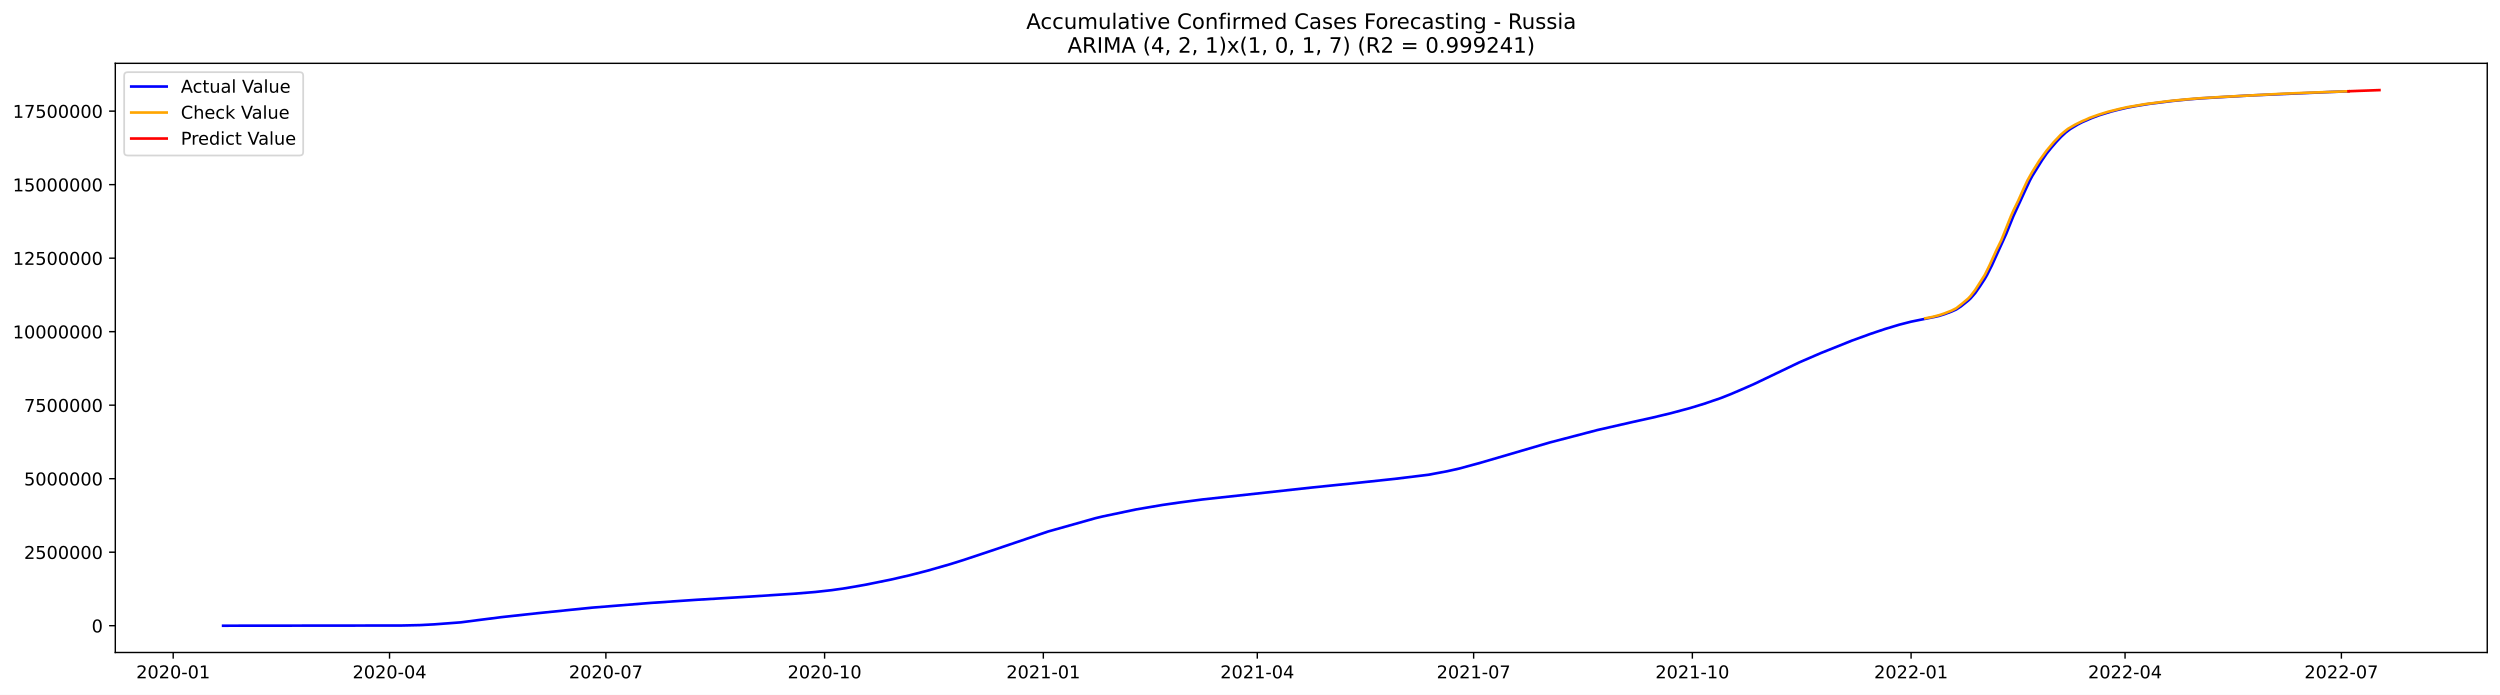
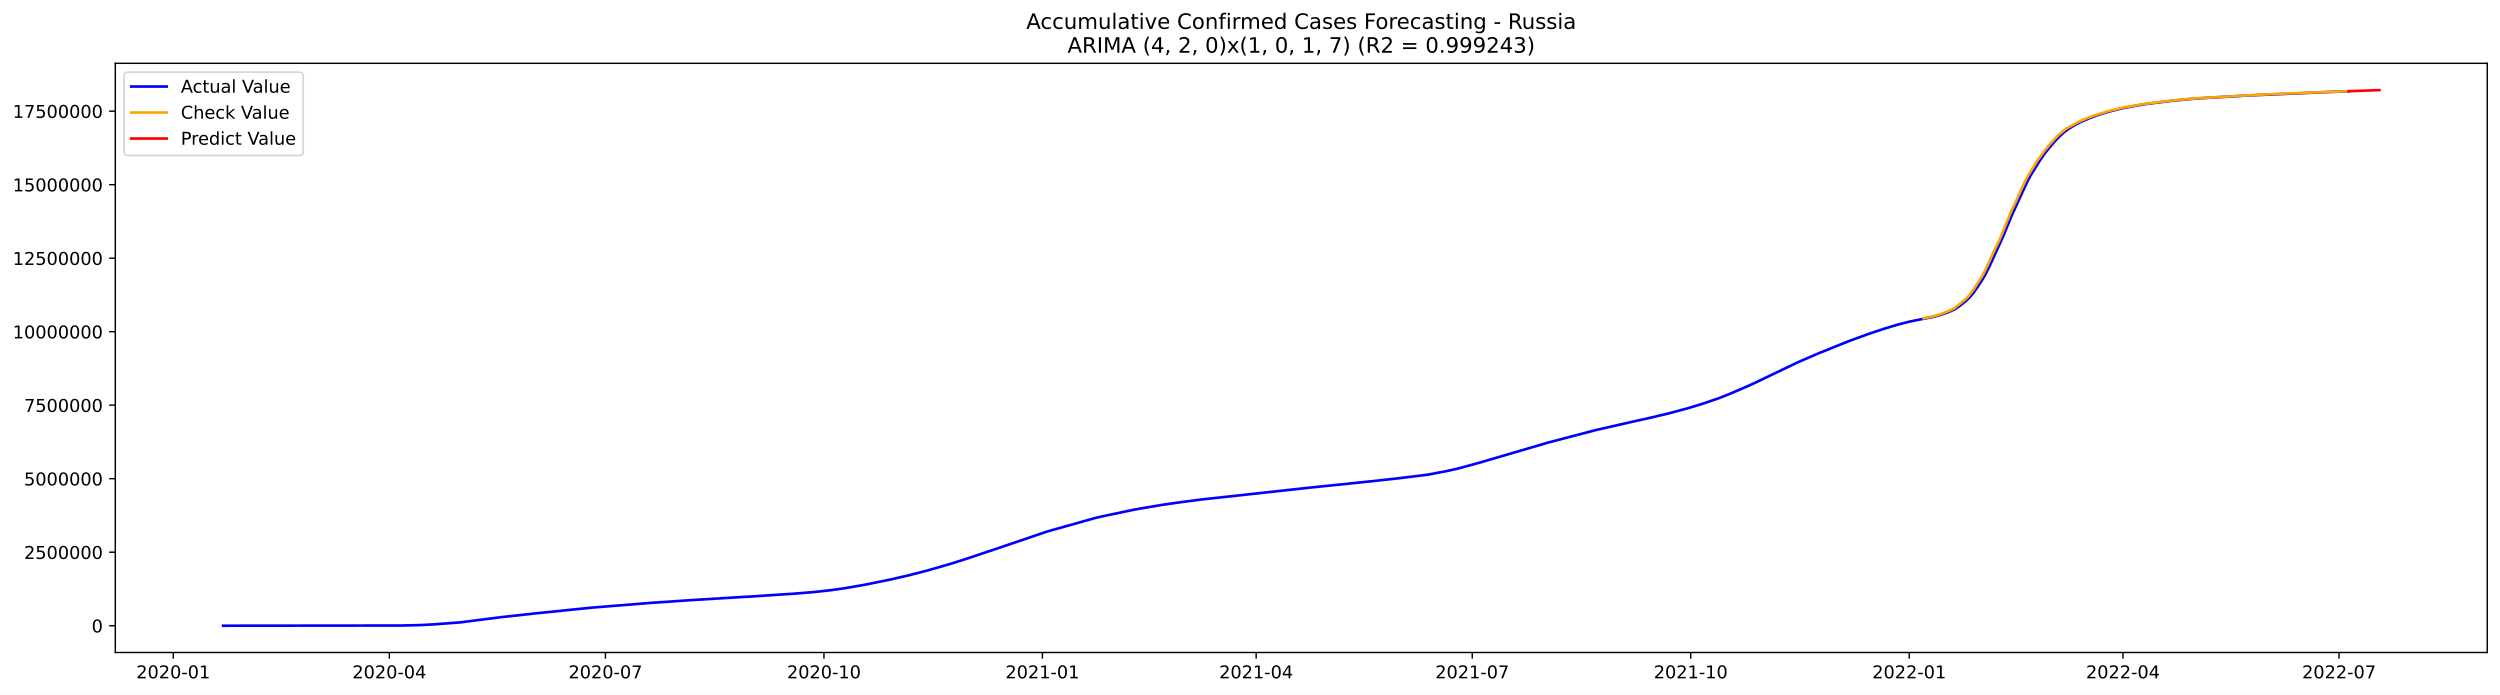
<svg xmlns="http://www.w3.org/2000/svg" xmlns:xlink="http://www.w3.org/1999/xlink" width="1411.5pt" height="392.274pt" viewBox="0 0 1411.5 392.274" version="1.1">
  <defs>
    <style type="text/css">*{stroke-linejoin: round; stroke-linecap: butt}</style>
  </defs>
  <g id="figure_1">
    <g id="patch_1">
      <path d="M 0 392.274  L 1411.5 392.274  L 1411.5 0  L 0 0  z " style="fill: #ffffff" />
    </g>
    <g id="axes_1">
      <g id="patch_2">
        <path d="M 65.1 368.396  L 1404.3 368.396  L 1404.3 35.755  L 65.1 35.755  z " style="fill: #ffffff" />
      </g>
      <g id="matplotlib.axis_1">
        <g id="xtick_1">
          <g id="line2d_1">
            <defs>
-               <path id="m504a8bcb71" d="M 0 0  L 0 3.5  " style="stroke: #000000; stroke-width: 0.8" />
+               <path id="maa5a64c514" d="M 0 0  L 0 3.5  " style="stroke: #000000; stroke-width: 0.8" />
            </defs>
            <g>
-               <use xlink:href="#m504a8bcb71" x="97.785" y="368.396" style="stroke: #000000; stroke-width: 0.8" />
+               <use xlink:href="#maa5a64c514" x="97.816" y="368.396" style="stroke: #000000; stroke-width: 0.8" />
            </g>
          </g>
          <g id="text_1">
-             <g transform="translate(76.89329 382.9939)scale(0.1 -0.1)">
+             <g transform="translate(76.92433 382.9939)scale(0.1 -0.1)">
              <defs>
                <path id="DejaVuSans-32" d="M 1228 531  L 3431 531  L 3431 0  L 469 0  L 469 531  Q 828 903 1448 1529  Q 2069 2156 2228 2338  Q 2531 2678 2651 2914  Q 2772 3150 2772 3378  Q 2772 3750 2511 3984  Q 2250 4219 1831 4219  Q 1534 4219 1204 4116  Q 875 4013 500 3803  L 500 4441  Q 881 4594 1212 4672  Q 1544 4750 1819 4750  Q 2544 4750 2975 4387  Q 3406 4025 3406 3419  Q 3406 3131 3298 2873  Q 3191 2616 2906 2266  Q 2828 2175 2409 1742  Q 1991 1309 1228 531  z " transform="scale(0.015625)" />
                <path id="DejaVuSans-30" d="M 2034 4250  Q 1547 4250 1301 3770  Q 1056 3291 1056 2328  Q 1056 1369 1301 889  Q 1547 409 2034 409  Q 2525 409 2770 889  Q 3016 1369 3016 2328  Q 3016 3291 2770 3770  Q 2525 4250 2034 4250  z M 2034 4750  Q 2819 4750 3233 4129  Q 3647 3509 3647 2328  Q 3647 1150 3233 529  Q 2819 -91 2034 -91  Q 1250 -91 836 529  Q 422 1150 422 2328  Q 422 3509 836 4129  Q 1250 4750 2034 4750  z " transform="scale(0.015625)" />
                <path id="DejaVuSans-2d" d="M 313 2009  L 1997 2009  L 1997 1497  L 313 1497  L 313 2009  z " transform="scale(0.015625)" />
                <path id="DejaVuSans-31" d="M 794 531  L 1825 531  L 1825 4091  L 703 3866  L 703 4441  L 1819 4666  L 2450 4666  L 2450 531  L 3481 531  L 3481 0  L 794 0  L 794 531  z " transform="scale(0.015625)" />
              </defs>
              <use xlink:href="#DejaVuSans-32" />
              <use xlink:href="#DejaVuSans-30" x="63.623" />
              <use xlink:href="#DejaVuSans-32" x="127.246" />
              <use xlink:href="#DejaVuSans-30" x="190.869" />
              <use xlink:href="#DejaVuSans-2d" x="254.492" />
              <use xlink:href="#DejaVuSans-30" x="290.576" />
              <use xlink:href="#DejaVuSans-31" x="354.199" />
            </g>
          </g>
        </g>
        <g id="xtick_2">
          <g id="line2d_2">
            <g>
-               <use xlink:href="#m504a8bcb71" x="219.933" y="368.396" style="stroke: #000000; stroke-width: 0.8" />
+               <use xlink:href="#maa5a64c514" x="219.829" y="368.396" style="stroke: #000000; stroke-width: 0.8" />
            </g>
          </g>
          <g id="text_2">
-             <g transform="translate(199.0414 382.9939)scale(0.1 -0.1)">
+             <g transform="translate(198.9379 382.9939)scale(0.1 -0.1)">
              <defs>
                <path id="DejaVuSans-34" d="M 2419 4116  L 825 1625  L 2419 1625  L 2419 4116  z M 2253 4666  L 3047 4666  L 3047 1625  L 3713 1625  L 3713 1100  L 3047 1100  L 3047 0  L 2419 0  L 2419 1100  L 313 1100  L 313 1709  L 2253 4666  z " transform="scale(0.015625)" />
              </defs>
              <use xlink:href="#DejaVuSans-32" />
              <use xlink:href="#DejaVuSans-30" x="63.623" />
              <use xlink:href="#DejaVuSans-32" x="127.246" />
              <use xlink:href="#DejaVuSans-30" x="190.869" />
              <use xlink:href="#DejaVuSans-2d" x="254.492" />
              <use xlink:href="#DejaVuSans-30" x="290.576" />
              <use xlink:href="#DejaVuSans-34" x="354.199" />
            </g>
          </g>
        </g>
        <g id="xtick_3">
          <g id="line2d_3">
            <g>
-               <use xlink:href="#m504a8bcb71" x="342.081" y="368.396" style="stroke: #000000; stroke-width: 0.8" />
+               <use xlink:href="#maa5a64c514" x="341.843" y="368.396" style="stroke: #000000; stroke-width: 0.8" />
            </g>
          </g>
          <g id="text_3">
-             <g transform="translate(321.1896 382.9939)scale(0.1 -0.1)">
+             <g transform="translate(320.9516 382.9939)scale(0.1 -0.1)">
              <defs>
                <path id="DejaVuSans-37" d="M 525 4666  L 3525 4666  L 3525 4397  L 1831 0  L 1172 0  L 2766 4134  L 525 4134  L 525 4666  z " transform="scale(0.015625)" />
              </defs>
              <use xlink:href="#DejaVuSans-32" />
              <use xlink:href="#DejaVuSans-30" x="63.623" />
              <use xlink:href="#DejaVuSans-32" x="127.246" />
              <use xlink:href="#DejaVuSans-30" x="190.869" />
              <use xlink:href="#DejaVuSans-2d" x="254.492" />
              <use xlink:href="#DejaVuSans-30" x="290.576" />
              <use xlink:href="#DejaVuSans-37" x="354.199" />
            </g>
          </g>
        </g>
        <g id="xtick_4">
          <g id="line2d_4">
            <g>
-               <use xlink:href="#m504a8bcb71" x="465.571" y="368.396" style="stroke: #000000; stroke-width: 0.8" />
+               <use xlink:href="#maa5a64c514" x="465.197" y="368.396" style="stroke: #000000; stroke-width: 0.8" />
            </g>
          </g>
          <g id="text_4">
-             <g transform="translate(444.68 382.9939)scale(0.1 -0.1)">
+             <g transform="translate(444.306 382.9939)scale(0.1 -0.1)">
              <use xlink:href="#DejaVuSans-32" />
              <use xlink:href="#DejaVuSans-30" x="63.623" />
              <use xlink:href="#DejaVuSans-32" x="127.246" />
              <use xlink:href="#DejaVuSans-30" x="190.869" />
              <use xlink:href="#DejaVuSans-2d" x="254.492" />
              <use xlink:href="#DejaVuSans-31" x="290.576" />
              <use xlink:href="#DejaVuSans-30" x="354.199" />
            </g>
          </g>
        </g>
        <g id="xtick_5">
          <g id="line2d_5">
            <g>
-               <use xlink:href="#m504a8bcb71" x="589.062" y="368.396" style="stroke: #000000; stroke-width: 0.8" />
+               <use xlink:href="#maa5a64c514" x="588.552" y="368.396" style="stroke: #000000; stroke-width: 0.8" />
            </g>
          </g>
          <g id="text_5">
-             <g transform="translate(568.1704 382.9939)scale(0.1 -0.1)">
+             <g transform="translate(567.6604 382.9939)scale(0.1 -0.1)">
              <use xlink:href="#DejaVuSans-32" />
              <use xlink:href="#DejaVuSans-30" x="63.623" />
              <use xlink:href="#DejaVuSans-32" x="127.246" />
              <use xlink:href="#DejaVuSans-31" x="190.869" />
              <use xlink:href="#DejaVuSans-2d" x="254.492" />
              <use xlink:href="#DejaVuSans-30" x="290.576" />
              <use xlink:href="#DejaVuSans-31" x="354.199" />
            </g>
          </g>
        </g>
        <g id="xtick_6">
          <g id="line2d_6">
            <g>
-               <use xlink:href="#m504a8bcb71" x="709.868" y="368.396" style="stroke: #000000; stroke-width: 0.8" />
+               <use xlink:href="#maa5a64c514" x="709.225" y="368.396" style="stroke: #000000; stroke-width: 0.8" />
            </g>
          </g>
          <g id="text_6">
-             <g transform="translate(688.9763 382.9939)scale(0.1 -0.1)">
+             <g transform="translate(688.3332 382.9939)scale(0.1 -0.1)">
              <use xlink:href="#DejaVuSans-32" />
              <use xlink:href="#DejaVuSans-30" x="63.623" />
              <use xlink:href="#DejaVuSans-32" x="127.246" />
              <use xlink:href="#DejaVuSans-31" x="190.869" />
              <use xlink:href="#DejaVuSans-2d" x="254.492" />
              <use xlink:href="#DejaVuSans-30" x="290.576" />
              <use xlink:href="#DejaVuSans-34" x="354.199" />
            </g>
          </g>
        </g>
        <g id="xtick_7">
          <g id="line2d_7">
            <g>
-               <use xlink:href="#m504a8bcb71" x="832.016" y="368.396" style="stroke: #000000; stroke-width: 0.8" />
+               <use xlink:href="#maa5a64c514" x="831.238" y="368.396" style="stroke: #000000; stroke-width: 0.8" />
            </g>
          </g>
          <g id="text_7">
-             <g transform="translate(811.1244 382.9939)scale(0.1 -0.1)">
+             <g transform="translate(810.3468 382.9939)scale(0.1 -0.1)">
              <use xlink:href="#DejaVuSans-32" />
              <use xlink:href="#DejaVuSans-30" x="63.623" />
              <use xlink:href="#DejaVuSans-32" x="127.246" />
              <use xlink:href="#DejaVuSans-31" x="190.869" />
              <use xlink:href="#DejaVuSans-2d" x="254.492" />
              <use xlink:href="#DejaVuSans-30" x="290.576" />
              <use xlink:href="#DejaVuSans-37" x="354.199" />
            </g>
          </g>
        </g>
        <g id="xtick_8">
          <g id="line2d_8">
            <g>
-               <use xlink:href="#m504a8bcb71" x="955.506" y="368.396" style="stroke: #000000; stroke-width: 0.8" />
+               <use xlink:href="#maa5a64c514" x="954.593" y="368.396" style="stroke: #000000; stroke-width: 0.8" />
            </g>
          </g>
          <g id="text_8">
-             <g transform="translate(934.6148 382.9939)scale(0.1 -0.1)">
+             <g transform="translate(933.7013 382.9939)scale(0.1 -0.1)">
              <use xlink:href="#DejaVuSans-32" />
              <use xlink:href="#DejaVuSans-30" x="63.623" />
              <use xlink:href="#DejaVuSans-32" x="127.246" />
              <use xlink:href="#DejaVuSans-31" x="190.869" />
              <use xlink:href="#DejaVuSans-2d" x="254.492" />
              <use xlink:href="#DejaVuSans-31" x="290.576" />
              <use xlink:href="#DejaVuSans-30" x="354.199" />
            </g>
          </g>
        </g>
        <g id="xtick_9">
          <g id="line2d_9">
            <g>
-               <use xlink:href="#m504a8bcb71" x="1078.997" y="368.396" style="stroke: #000000; stroke-width: 0.8" />
+               <use xlink:href="#maa5a64c514" x="1077.947" y="368.396" style="stroke: #000000; stroke-width: 0.8" />
            </g>
          </g>
          <g id="text_9">
-             <g transform="translate(1058.105 382.9939)scale(0.1 -0.1)">
+             <g transform="translate(1057.056 382.9939)scale(0.1 -0.1)">
              <use xlink:href="#DejaVuSans-32" />
              <use xlink:href="#DejaVuSans-30" x="63.623" />
              <use xlink:href="#DejaVuSans-32" x="127.246" />
              <use xlink:href="#DejaVuSans-32" x="190.869" />
              <use xlink:href="#DejaVuSans-2d" x="254.492" />
              <use xlink:href="#DejaVuSans-30" x="290.576" />
              <use xlink:href="#DejaVuSans-31" x="354.199" />
            </g>
          </g>
        </g>
        <g id="xtick_10">
          <g id="line2d_10">
            <g>
-               <use xlink:href="#m504a8bcb71" x="1199.803" y="368.396" style="stroke: #000000; stroke-width: 0.8" />
+               <use xlink:href="#maa5a64c514" x="1198.62" y="368.396" style="stroke: #000000; stroke-width: 0.8" />
            </g>
          </g>
          <g id="text_10">
-             <g transform="translate(1178.911 382.9939)scale(0.1 -0.1)">
+             <g transform="translate(1177.728 382.9939)scale(0.1 -0.1)">
              <use xlink:href="#DejaVuSans-32" />
              <use xlink:href="#DejaVuSans-30" x="63.623" />
              <use xlink:href="#DejaVuSans-32" x="127.246" />
              <use xlink:href="#DejaVuSans-32" x="190.869" />
              <use xlink:href="#DejaVuSans-2d" x="254.492" />
              <use xlink:href="#DejaVuSans-30" x="290.576" />
              <use xlink:href="#DejaVuSans-34" x="354.199" />
            </g>
          </g>
        </g>
        <g id="xtick_11">
          <g id="line2d_11">
            <g>
-               <use xlink:href="#m504a8bcb71" x="1321.951" y="368.396" style="stroke: #000000; stroke-width: 0.8" />
+               <use xlink:href="#maa5a64c514" x="1320.634" y="368.396" style="stroke: #000000; stroke-width: 0.8" />
            </g>
          </g>
          <g id="text_11">
-             <g transform="translate(1301.059 382.9939)scale(0.1 -0.1)">
+             <g transform="translate(1299.742 382.9939)scale(0.1 -0.1)">
              <use xlink:href="#DejaVuSans-32" />
              <use xlink:href="#DejaVuSans-30" x="63.623" />
              <use xlink:href="#DejaVuSans-32" x="127.246" />
              <use xlink:href="#DejaVuSans-32" x="190.869" />
              <use xlink:href="#DejaVuSans-2d" x="254.492" />
              <use xlink:href="#DejaVuSans-30" x="290.576" />
              <use xlink:href="#DejaVuSans-37" x="354.199" />
            </g>
          </g>
        </g>
      </g>
      <g id="matplotlib.axis_2">
        <g id="ytick_1">
          <g id="line2d_12">
            <defs>
-               <path id="m50d9e34f6b" d="M 0 0  L -3.5 0  " style="stroke: #000000; stroke-width: 0.8" />
+               <path id="ma721770421" d="M 0 0  L -3.5 0  " style="stroke: #000000; stroke-width: 0.8" />
            </defs>
            <g>
-               <use xlink:href="#m50d9e34f6b" x="65.1" y="353.276" style="stroke: #000000; stroke-width: 0.8" />
+               <use xlink:href="#ma721770421" x="65.1" y="353.276" style="stroke: #000000; stroke-width: 0.8" />
            </g>
          </g>
          <g id="text_12">
            <g transform="translate(51.7375 357.0747)scale(0.1 -0.1)">
              <use xlink:href="#DejaVuSans-30" />
            </g>
          </g>
        </g>
        <g id="ytick_2">
          <g id="line2d_13">
            <g>
-               <use xlink:href="#m50d9e34f6b" x="65.1" y="311.771" style="stroke: #000000; stroke-width: 0.8" />
+               <use xlink:href="#ma721770421" x="65.1" y="311.774" style="stroke: #000000; stroke-width: 0.8" />
            </g>
          </g>
          <g id="text_13">
-             <g transform="translate(13.5625 315.5702)scale(0.1 -0.1)">
+             <g transform="translate(13.5625 315.5735)scale(0.1 -0.1)">
              <defs>
                <path id="DejaVuSans-35" d="M 691 4666  L 3169 4666  L 3169 4134  L 1269 4134  L 1269 2991  Q 1406 3038 1543 3061  Q 1681 3084 1819 3084  Q 2600 3084 3056 2656  Q 3513 2228 3513 1497  Q 3513 744 3044 326  Q 2575 -91 1722 -91  Q 1428 -91 1123 -41  Q 819 9 494 109  L 494 744  Q 775 591 1075 516  Q 1375 441 1709 441  Q 2250 441 2565 725  Q 2881 1009 2881 1497  Q 2881 1984 2565 2268  Q 2250 2553 1709 2553  Q 1456 2553 1204 2497  Q 953 2441 691 2322  L 691 4666  z " transform="scale(0.015625)" />
              </defs>
              <use xlink:href="#DejaVuSans-32" />
              <use xlink:href="#DejaVuSans-35" x="63.623" />
              <use xlink:href="#DejaVuSans-30" x="127.246" />
              <use xlink:href="#DejaVuSans-30" x="190.869" />
              <use xlink:href="#DejaVuSans-30" x="254.492" />
              <use xlink:href="#DejaVuSans-30" x="318.115" />
              <use xlink:href="#DejaVuSans-30" x="381.738" />
            </g>
          </g>
        </g>
        <g id="ytick_3">
          <g id="line2d_14">
            <g>
-               <use xlink:href="#m50d9e34f6b" x="65.1" y="270.266" style="stroke: #000000; stroke-width: 0.8" />
+               <use xlink:href="#ma721770421" x="65.1" y="270.273" style="stroke: #000000; stroke-width: 0.8" />
            </g>
          </g>
          <g id="text_14">
-             <g transform="translate(13.5625 274.0657)scale(0.1 -0.1)">
+             <g transform="translate(13.5625 274.0722)scale(0.1 -0.1)">
              <use xlink:href="#DejaVuSans-35" />
              <use xlink:href="#DejaVuSans-30" x="63.623" />
              <use xlink:href="#DejaVuSans-30" x="127.246" />
              <use xlink:href="#DejaVuSans-30" x="190.869" />
              <use xlink:href="#DejaVuSans-30" x="254.492" />
              <use xlink:href="#DejaVuSans-30" x="318.115" />
              <use xlink:href="#DejaVuSans-30" x="381.738" />
            </g>
          </g>
        </g>
        <g id="ytick_4">
          <g id="line2d_15">
            <g>
-               <use xlink:href="#m50d9e34f6b" x="65.1" y="228.762" style="stroke: #000000; stroke-width: 0.8" />
+               <use xlink:href="#ma721770421" x="65.1" y="228.772" style="stroke: #000000; stroke-width: 0.8" />
            </g>
          </g>
          <g id="text_15">
-             <g transform="translate(13.5625 232.5612)scale(0.1 -0.1)">
+             <g transform="translate(13.5625 232.571)scale(0.1 -0.1)">
              <use xlink:href="#DejaVuSans-37" />
              <use xlink:href="#DejaVuSans-35" x="63.623" />
              <use xlink:href="#DejaVuSans-30" x="127.246" />
              <use xlink:href="#DejaVuSans-30" x="190.869" />
              <use xlink:href="#DejaVuSans-30" x="254.492" />
              <use xlink:href="#DejaVuSans-30" x="318.115" />
              <use xlink:href="#DejaVuSans-30" x="381.738" />
            </g>
          </g>
        </g>
        <g id="ytick_5">
          <g id="line2d_16">
            <g>
-               <use xlink:href="#m50d9e34f6b" x="65.1" y="187.257" style="stroke: #000000; stroke-width: 0.8" />
+               <use xlink:href="#ma721770421" x="65.1" y="187.271" style="stroke: #000000; stroke-width: 0.8" />
            </g>
          </g>
          <g id="text_16">
-             <g transform="translate(7.2 191.0567)scale(0.1 -0.1)">
+             <g transform="translate(7.2 191.0697)scale(0.1 -0.1)">
              <use xlink:href="#DejaVuSans-31" />
              <use xlink:href="#DejaVuSans-30" x="63.623" />
              <use xlink:href="#DejaVuSans-30" x="127.246" />
              <use xlink:href="#DejaVuSans-30" x="190.869" />
              <use xlink:href="#DejaVuSans-30" x="254.492" />
              <use xlink:href="#DejaVuSans-30" x="318.115" />
              <use xlink:href="#DejaVuSans-30" x="381.738" />
              <use xlink:href="#DejaVuSans-30" x="445.361" />
            </g>
          </g>
        </g>
        <g id="ytick_6">
          <g id="line2d_17">
            <g>
-               <use xlink:href="#m50d9e34f6b" x="65.1" y="145.753" style="stroke: #000000; stroke-width: 0.8" />
+               <use xlink:href="#ma721770421" x="65.1" y="145.769" style="stroke: #000000; stroke-width: 0.8" />
            </g>
          </g>
          <g id="text_17">
-             <g transform="translate(7.2 149.5522)scale(0.1 -0.1)">
+             <g transform="translate(7.2 149.5685)scale(0.1 -0.1)">
              <use xlink:href="#DejaVuSans-31" />
              <use xlink:href="#DejaVuSans-32" x="63.623" />
              <use xlink:href="#DejaVuSans-35" x="127.246" />
              <use xlink:href="#DejaVuSans-30" x="190.869" />
              <use xlink:href="#DejaVuSans-30" x="254.492" />
              <use xlink:href="#DejaVuSans-30" x="318.115" />
              <use xlink:href="#DejaVuSans-30" x="381.738" />
              <use xlink:href="#DejaVuSans-30" x="445.361" />
            </g>
          </g>
        </g>
        <g id="ytick_7">
          <g id="line2d_18">
            <g>
-               <use xlink:href="#m50d9e34f6b" x="65.1" y="104.248" style="stroke: #000000; stroke-width: 0.8" />
+               <use xlink:href="#ma721770421" x="65.1" y="104.268" style="stroke: #000000; stroke-width: 0.8" />
            </g>
          </g>
          <g id="text_18">
-             <g transform="translate(7.2 108.0477)scale(0.1 -0.1)">
+             <g transform="translate(7.2 108.0673)scale(0.1 -0.1)">
              <use xlink:href="#DejaVuSans-31" />
              <use xlink:href="#DejaVuSans-35" x="63.623" />
              <use xlink:href="#DejaVuSans-30" x="127.246" />
              <use xlink:href="#DejaVuSans-30" x="190.869" />
              <use xlink:href="#DejaVuSans-30" x="254.492" />
              <use xlink:href="#DejaVuSans-30" x="318.115" />
              <use xlink:href="#DejaVuSans-30" x="381.738" />
              <use xlink:href="#DejaVuSans-30" x="445.361" />
            </g>
          </g>
        </g>
        <g id="ytick_8">
          <g id="line2d_19">
            <g>
-               <use xlink:href="#m50d9e34f6b" x="65.1" y="62.744" style="stroke: #000000; stroke-width: 0.8" />
+               <use xlink:href="#ma721770421" x="65.1" y="62.767" style="stroke: #000000; stroke-width: 0.8" />
            </g>
          </g>
          <g id="text_19">
-             <g transform="translate(7.2 66.54315)scale(0.1 -0.1)">
+             <g transform="translate(7.2 66.56601)scale(0.1 -0.1)">
              <use xlink:href="#DejaVuSans-31" />
              <use xlink:href="#DejaVuSans-37" x="63.623" />
              <use xlink:href="#DejaVuSans-35" x="127.246" />
              <use xlink:href="#DejaVuSans-30" x="190.869" />
              <use xlink:href="#DejaVuSans-30" x="254.492" />
              <use xlink:href="#DejaVuSans-30" x="318.115" />
              <use xlink:href="#DejaVuSans-30" x="381.738" />
              <use xlink:href="#DejaVuSans-30" x="445.361" />
            </g>
          </g>
        </g>
      </g>
      <g id="line2d_20">
-         <path d="M 125.973 353.276  L 226.644 353.17  L 237.383 352.925  L 245.436 352.493  L 260.201 351.376  L 269.597 350.157  L 283.02 348.45  L 303.155 346.25  L 334.027 343.096  L 367.584 340.389  L 393.088 338.657  L 422.618 336.882  L 448.122 335.23  L 460.202 334.245  L 469.598 333.203  L 477.652 332.054  L 488.39 330.185  L 503.155 327.203  L 513.894 324.719  L 523.29 322.307  L 536.713 318.466  L 543.424 316.361  L 559.532 311.005  L 570.27 307.374  L 591.746 300.088  L 618.592 292.539  L 622.619 291.579  L 641.411 287.632  L 656.176 285.118  L 665.572 283.761  L 678.995 281.992  L 740.74 275.247  L 764.901 272.773  L 787.72 270.339  L 806.512 268.043  L 817.251 266.029  L 823.962 264.522  L 836.043 261.232  L 874.969 249.838  L 901.815 242.815  L 921.949 238.227  L 932.687 235.854  L 943.426 233.285  L 954.164 230.404  L 962.218 227.949  L 971.614 224.729  L 976.983 222.611  L 985.037 219.161  L 990.406 216.792  L 1015.909 204.587  L 1027.99 199.362  L 1045.44 192.364  L 1056.178 188.467  L 1064.232 185.764  L 1072.285 183.334  L 1078.997 181.613  L 1084.366 180.522  L 1092.42 178.905  L 1095.104 178.261  L 1097.789 177.422  L 1101.816 175.921  L 1104.5 174.725  L 1107.185 172.967  L 1111.212 169.738  L 1112.554 168.509  L 1115.238 165.431  L 1117.923 161.569  L 1120.608 157.456  L 1121.95 155.115  L 1124.634 149.776  L 1132.688 132.074  L 1136.715 122.113  L 1143.426 107.528  L 1146.111 101.795  L 1147.453 99.307  L 1152.822 90.642  L 1155.507 86.719  L 1158.192 83.369  L 1160.876 80.246  L 1163.561 77.362  L 1166.245 74.859  L 1168.93 72.811  L 1172.957 70.369  L 1175.641 68.973  L 1181.011 66.648  L 1185.037 65.134  L 1191.749 63.046  L 1195.776 62.006  L 1201.145 60.76  L 1206.514 59.767  L 1213.225 58.669  L 1226.648 56.986  L 1236.044 56.064  L 1242.756 55.512  L 1269.601 53.933  L 1315.239 51.953  L 1325.978 51.563  L 1325.978 51.563  " clip-path="url(#pd18e14d08c)" style="fill: none; stroke: #0000ff; stroke-width: 1.5; stroke-linecap: square" />
+         <path d="M 125.973 353.276  L 226.533 353.17  L 237.26 352.925  L 245.305 352.493  L 260.054 351.376  L 269.439 350.157  L 282.847 348.45  L 302.96 346.25  L 333.798 343.097  L 367.318 340.39  L 392.794 338.658  L 422.292 336.883  L 447.767 335.232  L 459.834 334.247  L 469.22 333.205  L 477.265 332.056  L 487.991 330.187  L 502.74 327.205  L 513.467 324.722  L 522.852 322.309  L 536.26 318.468  L 542.964 316.364  L 559.054 311.009  L 569.78 307.378  L 591.233 300.092  L 618.05 292.543  L 622.072 291.584  L 640.843 287.638  L 655.592 285.123  L 664.978 283.766  L 678.386 281.997  L 740.063 275.253  L 764.198 272.779  L 786.992 270.346  L 805.763 268.05  L 816.489 266.036  L 823.193 264.529  L 835.261 261.239  L 874.144 249.846  L 900.96 242.824  L 921.072 238.236  L 931.799 235.863  L 942.525 233.295  L 953.252 230.413  L 961.297 227.959  L 970.682 224.74  L 976.046 222.621  L 984.09 219.172  L 989.454 216.803  L 1014.929 204.599  L 1026.996 199.374  L 1044.427 192.377  L 1055.153 188.48  L 1063.198 185.777  L 1071.243 183.348  L 1077.947 181.626  L 1083.31 180.536  L 1091.355 178.919  L 1094.037 178.275  L 1096.718 177.436  L 1100.741 175.935  L 1103.422 174.739  L 1106.104 172.981  L 1110.127 169.753  L 1111.467 168.523  L 1114.149 165.446  L 1116.831 161.584  L 1119.512 157.472  L 1120.853 155.131  L 1123.535 149.792  L 1131.579 132.091  L 1135.602 122.131  L 1142.306 107.548  L 1144.988 101.815  L 1146.328 99.327  L 1151.692 90.662  L 1154.373 86.74  L 1157.055 83.39  L 1159.736 80.267  L 1162.418 77.383  L 1165.1 74.881  L 1167.781 72.833  L 1171.804 70.391  L 1174.485 68.995  L 1179.849 66.671  L 1183.871 65.157  L 1190.575 63.069  L 1194.597 62.029  L 1199.961 60.783  L 1205.324 59.79  L 1212.028 58.692  L 1225.436 57.009  L 1234.822 56.088  L 1241.526 55.535  L 1268.342 53.957  L 1313.929 51.976  L 1325.997 51.543  L 1325.997 51.543  " clip-path="url(#p8260e89c47)" style="fill: none; stroke: #0000ff; stroke-width: 1.5; stroke-linecap: square" />
      </g>
      <g id="line2d_21">
-         <path d="M 1087.05 179.717  L 1091.077 178.93  L 1095.104 177.871  L 1097.789 176.953  L 1101.816 175.388  L 1104.5 174.03  L 1107.185 171.938  L 1111.212 168.58  L 1112.554 167.172  L 1115.238 163.662  L 1120.608 155.251  L 1123.292 149.81  L 1127.319 140.938  L 1130.004 135.504  L 1135.373 122.034  L 1136.715 119.007  L 1139.4 113.507  L 1142.084 107.492  L 1144.769 101.752  L 1147.453 97.006  L 1151.48 90.567  L 1155.507 85.048  L 1159.534 80.247  L 1163.561 76.009  L 1166.245 73.756  L 1167.588 72.715  L 1171.615 70.363  L 1175.641 68.387  L 1178.326 67.252  L 1179.668 66.605  L 1185.037 64.7  L 1190.407 63.038  L 1197.118 61.368  L 1201.145 60.477  L 1211.883 58.666  L 1225.306 56.988  L 1233.36 56.195  L 1241.413 55.508  L 1253.494 54.787  L 1289.736 52.881  L 1305.843 52.244  L 1317.924 51.819  L 1325.978 51.519  L 1325.978 51.519  " clip-path="url(#pd18e14d08c)" style="fill: none; stroke: #ffa500; stroke-width: 1.5; stroke-linecap: square" />
+         <path d="M 1085.992 179.737  L 1092.696 178.324  L 1096.718 176.967  L 1100.741 175.409  L 1103.422 174.049  L 1107.445 170.833  L 1110.127 168.58  L 1111.467 167.199  L 1114.149 163.693  L 1119.512 155.299  L 1122.194 149.844  L 1126.216 140.917  L 1128.898 135.49  L 1135.602 119.039  L 1138.284 113.551  L 1140.965 107.52  L 1143.647 101.784  L 1144.988 99.265  L 1150.351 90.574  L 1154.373 85.078  L 1158.396 80.251  L 1162.418 76.049  L 1165.1 73.799  L 1166.44 72.712  L 1173.145 69.004  L 1178.508 66.634  L 1182.53 65.158  L 1190.575 62.701  L 1194.597 61.706  L 1199.961 60.499  L 1210.687 58.688  L 1225.436 56.863  L 1234.822 55.96  L 1241.526 55.441  L 1253.593 54.737  L 1267.001 53.955  L 1280.409 53.269  L 1295.158 52.619  L 1325.997 51.493  L 1325.997 51.493  " clip-path="url(#p8260e89c47)" style="fill: none; stroke: #ffa500; stroke-width: 1.5; stroke-linecap: square" />
      </g>
      <g id="line2d_22">
-         <path d="M 1325.978 51.519  L 1327.32 51.468  L 1328.662 51.418  L 1330.004 51.367  L 1331.347 51.315  L 1332.689 51.264  L 1334.031 51.217  L 1335.374 51.171  L 1336.716 51.122  L 1338.058 51.073  L 1339.4 51.023  L 1340.743 50.972  L 1342.085 50.923  L 1343.427 50.876  " clip-path="url(#pd18e14d08c)" style="fill: none; stroke: #ff0000; stroke-width: 1.5; stroke-linecap: square" />
+         <path d="M 1325.997 51.493  L 1327.338 51.443  L 1328.678 51.393  L 1330.019 51.342  L 1331.36 51.293  L 1332.701 51.247  L 1334.042 51.203  L 1335.382 51.155  L 1336.723 51.107  L 1338.064 51.06  L 1339.405 51.011  L 1340.746 50.964  L 1342.086 50.919  L 1343.427 50.876  " clip-path="url(#p8260e89c47)" style="fill: none; stroke: #ff0000; stroke-width: 1.5; stroke-linecap: square" />
      </g>
      <g id="patch_3">
        <path d="M 65.1 368.396  L 65.1 35.755  " style="fill: none; stroke: #000000; stroke-width: 0.8; stroke-linejoin: miter; stroke-linecap: square" />
      </g>
      <g id="patch_4">
        <path d="M 1404.3 368.396  L 1404.3 35.755  " style="fill: none; stroke: #000000; stroke-width: 0.8; stroke-linejoin: miter; stroke-linecap: square" />
      </g>
      <g id="patch_5">
        <path d="M 65.1 368.396  L 1404.3 368.396  " style="fill: none; stroke: #000000; stroke-width: 0.8; stroke-linejoin: miter; stroke-linecap: square" />
      </g>
      <g id="patch_6">
        <path d="M 65.1 35.755  L 1404.3 35.755  " style="fill: none; stroke: #000000; stroke-width: 0.8; stroke-linejoin: miter; stroke-linecap: square" />
      </g>
      <g id="text_20">
        <g transform="translate(579.4322 16.31812)scale(0.12 -0.12)">
          <defs>
            <path id="DejaVuSans-41" d="M 2188 4044  L 1331 1722  L 3047 1722  L 2188 4044  z M 1831 4666  L 2547 4666  L 4325 0  L 3669 0  L 3244 1197  L 1141 1197  L 716 0  L 50 0  L 1831 4666  z " transform="scale(0.015625)" />
            <path id="DejaVuSans-63" d="M 3122 3366  L 3122 2828  Q 2878 2963 2633 3030  Q 2388 3097 2138 3097  Q 1578 3097 1268 2742  Q 959 2388 959 1747  Q 959 1106 1268 751  Q 1578 397 2138 397  Q 2388 397 2633 464  Q 2878 531 3122 666  L 3122 134  Q 2881 22 2623 -34  Q 2366 -91 2075 -91  Q 1284 -91 818 406  Q 353 903 353 1747  Q 353 2603 823 3093  Q 1294 3584 2113 3584  Q 2378 3584 2631 3529  Q 2884 3475 3122 3366  z " transform="scale(0.015625)" />
            <path id="DejaVuSans-75" d="M 544 1381  L 544 3500  L 1119 3500  L 1119 1403  Q 1119 906 1312 657  Q 1506 409 1894 409  Q 2359 409 2629 706  Q 2900 1003 2900 1516  L 2900 3500  L 3475 3500  L 3475 0  L 2900 0  L 2900 538  Q 2691 219 2414 64  Q 2138 -91 1772 -91  Q 1169 -91 856 284  Q 544 659 544 1381  z M 1991 3584  L 1991 3584  z " transform="scale(0.015625)" />
            <path id="DejaVuSans-6d" d="M 3328 2828  Q 3544 3216 3844 3400  Q 4144 3584 4550 3584  Q 5097 3584 5394 3201  Q 5691 2819 5691 2113  L 5691 0  L 5113 0  L 5113 2094  Q 5113 2597 4934 2840  Q 4756 3084 4391 3084  Q 3944 3084 3684 2787  Q 3425 2491 3425 1978  L 3425 0  L 2847 0  L 2847 2094  Q 2847 2600 2669 2842  Q 2491 3084 2119 3084  Q 1678 3084 1418 2786  Q 1159 2488 1159 1978  L 1159 0  L 581 0  L 581 3500  L 1159 3500  L 1159 2956  Q 1356 3278 1631 3431  Q 1906 3584 2284 3584  Q 2666 3584 2933 3390  Q 3200 3197 3328 2828  z " transform="scale(0.015625)" />
            <path id="DejaVuSans-6c" d="M 603 4863  L 1178 4863  L 1178 0  L 603 0  L 603 4863  z " transform="scale(0.015625)" />
            <path id="DejaVuSans-61" d="M 2194 1759  Q 1497 1759 1228 1600  Q 959 1441 959 1056  Q 959 750 1161 570  Q 1363 391 1709 391  Q 2188 391 2477 730  Q 2766 1069 2766 1631  L 2766 1759  L 2194 1759  z M 3341 1997  L 3341 0  L 2766 0  L 2766 531  Q 2569 213 2275 61  Q 1981 -91 1556 -91  Q 1019 -91 701 211  Q 384 513 384 1019  Q 384 1609 779 1909  Q 1175 2209 1959 2209  L 2766 2209  L 2766 2266  Q 2766 2663 2505 2880  Q 2244 3097 1772 3097  Q 1472 3097 1187 3025  Q 903 2953 641 2809  L 641 3341  Q 956 3463 1253 3523  Q 1550 3584 1831 3584  Q 2591 3584 2966 3190  Q 3341 2797 3341 1997  z " transform="scale(0.015625)" />
            <path id="DejaVuSans-74" d="M 1172 4494  L 1172 3500  L 2356 3500  L 2356 3053  L 1172 3053  L 1172 1153  Q 1172 725 1289 603  Q 1406 481 1766 481  L 2356 481  L 2356 0  L 1766 0  Q 1100 0 847 248  Q 594 497 594 1153  L 594 3053  L 172 3053  L 172 3500  L 594 3500  L 594 4494  L 1172 4494  z " transform="scale(0.015625)" />
            <path id="DejaVuSans-69" d="M 603 3500  L 1178 3500  L 1178 0  L 603 0  L 603 3500  z M 603 4863  L 1178 4863  L 1178 4134  L 603 4134  L 603 4863  z " transform="scale(0.015625)" />
            <path id="DejaVuSans-76" d="M 191 3500  L 800 3500  L 1894 563  L 2988 3500  L 3597 3500  L 2284 0  L 1503 0  L 191 3500  z " transform="scale(0.015625)" />
            <path id="DejaVuSans-65" d="M 3597 1894  L 3597 1613  L 953 1613  Q 991 1019 1311 708  Q 1631 397 2203 397  Q 2534 397 2845 478  Q 3156 559 3463 722  L 3463 178  Q 3153 47 2828 -22  Q 2503 -91 2169 -91  Q 1331 -91 842 396  Q 353 884 353 1716  Q 353 2575 817 3079  Q 1281 3584 2069 3584  Q 2775 3584 3186 3129  Q 3597 2675 3597 1894  z M 3022 2063  Q 3016 2534 2758 2815  Q 2500 3097 2075 3097  Q 1594 3097 1305 2825  Q 1016 2553 972 2059  L 3022 2063  z " transform="scale(0.015625)" />
            <path id="DejaVuSans-20" transform="scale(0.015625)" />
            <path id="DejaVuSans-43" d="M 4122 4306  L 4122 3641  Q 3803 3938 3442 4084  Q 3081 4231 2675 4231  Q 1875 4231 1450 3742  Q 1025 3253 1025 2328  Q 1025 1406 1450 917  Q 1875 428 2675 428  Q 3081 428 3442 575  Q 3803 722 4122 1019  L 4122 359  Q 3791 134 3420 21  Q 3050 -91 2638 -91  Q 1578 -91 968 557  Q 359 1206 359 2328  Q 359 3453 968 4101  Q 1578 4750 2638 4750  Q 3056 4750 3426 4639  Q 3797 4528 4122 4306  z " transform="scale(0.015625)" />
            <path id="DejaVuSans-6f" d="M 1959 3097  Q 1497 3097 1228 2736  Q 959 2375 959 1747  Q 959 1119 1226 758  Q 1494 397 1959 397  Q 2419 397 2687 759  Q 2956 1122 2956 1747  Q 2956 2369 2687 2733  Q 2419 3097 1959 3097  z M 1959 3584  Q 2709 3584 3137 3096  Q 3566 2609 3566 1747  Q 3566 888 3137 398  Q 2709 -91 1959 -91  Q 1206 -91 779 398  Q 353 888 353 1747  Q 353 2609 779 3096  Q 1206 3584 1959 3584  z " transform="scale(0.015625)" />
            <path id="DejaVuSans-6e" d="M 3513 2113  L 3513 0  L 2938 0  L 2938 2094  Q 2938 2591 2744 2837  Q 2550 3084 2163 3084  Q 1697 3084 1428 2787  Q 1159 2491 1159 1978  L 1159 0  L 581 0  L 581 3500  L 1159 3500  L 1159 2956  Q 1366 3272 1645 3428  Q 1925 3584 2291 3584  Q 2894 3584 3203 3211  Q 3513 2838 3513 2113  z " transform="scale(0.015625)" />
            <path id="DejaVuSans-66" d="M 2375 4863  L 2375 4384  L 1825 4384  Q 1516 4384 1395 4259  Q 1275 4134 1275 3809  L 1275 3500  L 2222 3500  L 2222 3053  L 1275 3053  L 1275 0  L 697 0  L 697 3053  L 147 3053  L 147 3500  L 697 3500  L 697 3744  Q 697 4328 969 4595  Q 1241 4863 1831 4863  L 2375 4863  z " transform="scale(0.015625)" />
            <path id="DejaVuSans-72" d="M 2631 2963  Q 2534 3019 2420 3045  Q 2306 3072 2169 3072  Q 1681 3072 1420 2755  Q 1159 2438 1159 1844  L 1159 0  L 581 0  L 581 3500  L 1159 3500  L 1159 2956  Q 1341 3275 1631 3429  Q 1922 3584 2338 3584  Q 2397 3584 2469 3576  Q 2541 3569 2628 3553  L 2631 2963  z " transform="scale(0.015625)" />
            <path id="DejaVuSans-64" d="M 2906 2969  L 2906 4863  L 3481 4863  L 3481 0  L 2906 0  L 2906 525  Q 2725 213 2448 61  Q 2172 -91 1784 -91  Q 1150 -91 751 415  Q 353 922 353 1747  Q 353 2572 751 3078  Q 1150 3584 1784 3584  Q 2172 3584 2448 3432  Q 2725 3281 2906 2969  z M 947 1747  Q 947 1113 1208 752  Q 1469 391 1925 391  Q 2381 391 2643 752  Q 2906 1113 2906 1747  Q 2906 2381 2643 2742  Q 2381 3103 1925 3103  Q 1469 3103 1208 2742  Q 947 2381 947 1747  z " transform="scale(0.015625)" />
            <path id="DejaVuSans-73" d="M 2834 3397  L 2834 2853  Q 2591 2978 2328 3040  Q 2066 3103 1784 3103  Q 1356 3103 1142 2972  Q 928 2841 928 2578  Q 928 2378 1081 2264  Q 1234 2150 1697 2047  L 1894 2003  Q 2506 1872 2764 1633  Q 3022 1394 3022 966  Q 3022 478 2636 193  Q 2250 -91 1575 -91  Q 1294 -91 989 -36  Q 684 19 347 128  L 347 722  Q 666 556 975 473  Q 1284 391 1588 391  Q 1994 391 2212 530  Q 2431 669 2431 922  Q 2431 1156 2273 1281  Q 2116 1406 1581 1522  L 1381 1569  Q 847 1681 609 1914  Q 372 2147 372 2553  Q 372 3047 722 3315  Q 1072 3584 1716 3584  Q 2034 3584 2315 3537  Q 2597 3491 2834 3397  z " transform="scale(0.015625)" />
            <path id="DejaVuSans-46" d="M 628 4666  L 3309 4666  L 3309 4134  L 1259 4134  L 1259 2759  L 3109 2759  L 3109 2228  L 1259 2228  L 1259 0  L 628 0  L 628 4666  z " transform="scale(0.015625)" />
            <path id="DejaVuSans-67" d="M 2906 1791  Q 2906 2416 2648 2759  Q 2391 3103 1925 3103  Q 1463 3103 1205 2759  Q 947 2416 947 1791  Q 947 1169 1205 825  Q 1463 481 1925 481  Q 2391 481 2648 825  Q 2906 1169 2906 1791  z M 3481 434  Q 3481 -459 3084 -895  Q 2688 -1331 1869 -1331  Q 1566 -1331 1297 -1286  Q 1028 -1241 775 -1147  L 775 -588  Q 1028 -725 1275 -790  Q 1522 -856 1778 -856  Q 2344 -856 2625 -561  Q 2906 -266 2906 331  L 2906 616  Q 2728 306 2450 153  Q 2172 0 1784 0  Q 1141 0 747 490  Q 353 981 353 1791  Q 353 2603 747 3093  Q 1141 3584 1784 3584  Q 2172 3584 2450 3431  Q 2728 3278 2906 2969  L 2906 3500  L 3481 3500  L 3481 434  z " transform="scale(0.015625)" />
            <path id="DejaVuSans-52" d="M 2841 2188  Q 3044 2119 3236 1894  Q 3428 1669 3622 1275  L 4263 0  L 3584 0  L 2988 1197  Q 2756 1666 2539 1819  Q 2322 1972 1947 1972  L 1259 1972  L 1259 0  L 628 0  L 628 4666  L 2053 4666  Q 2853 4666 3247 4331  Q 3641 3997 3641 3322  Q 3641 2881 3436 2590  Q 3231 2300 2841 2188  z M 1259 4147  L 1259 2491  L 2053 2491  Q 2509 2491 2742 2702  Q 2975 2913 2975 3322  Q 2975 3731 2742 3939  Q 2509 4147 2053 4147  L 1259 4147  z " transform="scale(0.015625)" />
          </defs>
          <use xlink:href="#DejaVuSans-41" />
          <use xlink:href="#DejaVuSans-63" x="66.658" />
          <use xlink:href="#DejaVuSans-63" x="121.639" />
          <use xlink:href="#DejaVuSans-75" x="176.619" />
          <use xlink:href="#DejaVuSans-6d" x="239.998" />
          <use xlink:href="#DejaVuSans-75" x="337.41" />
          <use xlink:href="#DejaVuSans-6c" x="400.789" />
          <use xlink:href="#DejaVuSans-61" x="428.572" />
          <use xlink:href="#DejaVuSans-74" x="489.852" />
          <use xlink:href="#DejaVuSans-69" x="529.061" />
          <use xlink:href="#DejaVuSans-76" x="556.844" />
          <use xlink:href="#DejaVuSans-65" x="616.023" />
          <use xlink:href="#DejaVuSans-20" x="677.547" />
          <use xlink:href="#DejaVuSans-43" x="709.334" />
          <use xlink:href="#DejaVuSans-6f" x="779.158" />
          <use xlink:href="#DejaVuSans-6e" x="840.34" />
          <use xlink:href="#DejaVuSans-66" x="903.719" />
          <use xlink:href="#DejaVuSans-69" x="938.924" />
          <use xlink:href="#DejaVuSans-72" x="966.707" />
          <use xlink:href="#DejaVuSans-6d" x="1006.07" />
          <use xlink:href="#DejaVuSans-65" x="1103.482" />
          <use xlink:href="#DejaVuSans-64" x="1165.006" />
          <use xlink:href="#DejaVuSans-20" x="1228.482" />
          <use xlink:href="#DejaVuSans-43" x="1260.27" />
          <use xlink:href="#DejaVuSans-61" x="1330.094" />
          <use xlink:href="#DejaVuSans-73" x="1391.373" />
          <use xlink:href="#DejaVuSans-65" x="1443.473" />
          <use xlink:href="#DejaVuSans-73" x="1504.996" />
          <use xlink:href="#DejaVuSans-20" x="1557.096" />
          <use xlink:href="#DejaVuSans-46" x="1588.883" />
          <use xlink:href="#DejaVuSans-6f" x="1642.777" />
          <use xlink:href="#DejaVuSans-72" x="1703.959" />
          <use xlink:href="#DejaVuSans-65" x="1742.822" />
          <use xlink:href="#DejaVuSans-63" x="1804.346" />
          <use xlink:href="#DejaVuSans-61" x="1859.326" />
          <use xlink:href="#DejaVuSans-73" x="1920.605" />
          <use xlink:href="#DejaVuSans-74" x="1972.705" />
          <use xlink:href="#DejaVuSans-69" x="2011.914" />
          <use xlink:href="#DejaVuSans-6e" x="2039.697" />
          <use xlink:href="#DejaVuSans-67" x="2103.076" />
          <use xlink:href="#DejaVuSans-20" x="2166.553" />
          <use xlink:href="#DejaVuSans-2d" x="2198.34" />
          <use xlink:href="#DejaVuSans-20" x="2234.424" />
          <use xlink:href="#DejaVuSans-52" x="2266.211" />
          <use xlink:href="#DejaVuSans-75" x="2331.193" />
          <use xlink:href="#DejaVuSans-73" x="2394.572" />
          <use xlink:href="#DejaVuSans-73" x="2446.672" />
          <use xlink:href="#DejaVuSans-69" x="2498.771" />
          <use xlink:href="#DejaVuSans-61" x="2526.555" />
        </g>
        <g transform="translate(602.7159 29.7555)scale(0.12 -0.12)">
          <defs>
            <path id="DejaVuSans-49" d="M 628 4666  L 1259 4666  L 1259 0  L 628 0  L 628 4666  z " transform="scale(0.015625)" />
            <path id="DejaVuSans-4d" d="M 628 4666  L 1569 4666  L 2759 1491  L 3956 4666  L 4897 4666  L 4897 0  L 4281 0  L 4281 4097  L 3078 897  L 2444 897  L 1241 4097  L 1241 0  L 628 0  L 628 4666  z " transform="scale(0.015625)" />
            <path id="DejaVuSans-28" d="M 1984 4856  Q 1566 4138 1362 3434  Q 1159 2731 1159 2009  Q 1159 1288 1364 580  Q 1569 -128 1984 -844  L 1484 -844  Q 1016 -109 783 600  Q 550 1309 550 2009  Q 550 2706 781 3412  Q 1013 4119 1484 4856  L 1984 4856  z " transform="scale(0.015625)" />
            <path id="DejaVuSans-2c" d="M 750 794  L 1409 794  L 1409 256  L 897 -744  L 494 -744  L 750 256  L 750 794  z " transform="scale(0.015625)" />
            <path id="DejaVuSans-29" d="M 513 4856  L 1013 4856  Q 1481 4119 1714 3412  Q 1947 2706 1947 2009  Q 1947 1309 1714 600  Q 1481 -109 1013 -844  L 513 -844  Q 928 -128 1133 580  Q 1338 1288 1338 2009  Q 1338 2731 1133 3434  Q 928 4138 513 4856  z " transform="scale(0.015625)" />
            <path id="DejaVuSans-78" d="M 3513 3500  L 2247 1797  L 3578 0  L 2900 0  L 1881 1375  L 863 0  L 184 0  L 1544 1831  L 300 3500  L 978 3500  L 1906 2253  L 2834 3500  L 3513 3500  z " transform="scale(0.015625)" />
            <path id="DejaVuSans-3d" d="M 678 2906  L 4684 2906  L 4684 2381  L 678 2381  L 678 2906  z M 678 1631  L 4684 1631  L 4684 1100  L 678 1100  L 678 1631  z " transform="scale(0.015625)" />
            <path id="DejaVuSans-2e" d="M 684 794  L 1344 794  L 1344 0  L 684 0  L 684 794  z " transform="scale(0.015625)" />
            <path id="DejaVuSans-39" d="M 703 97  L 703 672  Q 941 559 1184 500  Q 1428 441 1663 441  Q 2288 441 2617 861  Q 2947 1281 2994 2138  Q 2813 1869 2534 1725  Q 2256 1581 1919 1581  Q 1219 1581 811 2004  Q 403 2428 403 3163  Q 403 3881 828 4315  Q 1253 4750 1959 4750  Q 2769 4750 3195 4129  Q 3622 3509 3622 2328  Q 3622 1225 3098 567  Q 2575 -91 1691 -91  Q 1453 -91 1209 -44  Q 966 3 703 97  z M 1959 2075  Q 2384 2075 2632 2365  Q 2881 2656 2881 3163  Q 2881 3666 2632 3958  Q 2384 4250 1959 4250  Q 1534 4250 1286 3958  Q 1038 3666 1038 3163  Q 1038 2656 1286 2365  Q 1534 2075 1959 2075  z " transform="scale(0.015625)" />
+             <path id="DejaVuSans-33" d="M 2597 2516  Q 3050 2419 3304 2112  Q 3559 1806 3559 1356  Q 3559 666 3084 287  Q 2609 -91 1734 -91  Q 1441 -91 1130 -33  Q 819 25 488 141  L 488 750  Q 750 597 1062 519  Q 1375 441 1716 441  Q 2309 441 2620 675  Q 2931 909 2931 1356  Q 2931 1769 2642 2001  Q 2353 2234 1838 2234  L 1294 2234  L 1294 2753  L 1863 2753  Q 2328 2753 2575 2939  Q 2822 3125 2822 3475  Q 2822 3834 2567 4026  Q 2313 4219 1838 4219  Q 1578 4219 1281 4162  Q 984 4106 628 3988  L 628 4550  Q 988 4650 1302 4700  Q 1616 4750 1894 4750  Q 2613 4750 3031 4423  Q 3450 4097 3450 3541  Q 3450 3153 3228 2886  Q 3006 2619 2597 2516  z " transform="scale(0.015625)" />
          </defs>
          <use xlink:href="#DejaVuSans-41" />
          <use xlink:href="#DejaVuSans-52" x="68.408" />
          <use xlink:href="#DejaVuSans-49" x="137.891" />
          <use xlink:href="#DejaVuSans-4d" x="167.383" />
          <use xlink:href="#DejaVuSans-41" x="253.662" />
          <use xlink:href="#DejaVuSans-20" x="322.07" />
          <use xlink:href="#DejaVuSans-28" x="353.857" />
          <use xlink:href="#DejaVuSans-34" x="392.871" />
          <use xlink:href="#DejaVuSans-2c" x="456.494" />
          <use xlink:href="#DejaVuSans-20" x="488.281" />
          <use xlink:href="#DejaVuSans-32" x="520.068" />
          <use xlink:href="#DejaVuSans-2c" x="583.691" />
          <use xlink:href="#DejaVuSans-20" x="615.479" />
-           <use xlink:href="#DejaVuSans-31" x="647.266" />
+           <use xlink:href="#DejaVuSans-30" x="647.266" />
          <use xlink:href="#DejaVuSans-29" x="710.889" />
          <use xlink:href="#DejaVuSans-78" x="749.902" />
          <use xlink:href="#DejaVuSans-28" x="809.082" />
          <use xlink:href="#DejaVuSans-31" x="848.096" />
          <use xlink:href="#DejaVuSans-2c" x="911.719" />
          <use xlink:href="#DejaVuSans-20" x="943.506" />
          <use xlink:href="#DejaVuSans-30" x="975.293" />
          <use xlink:href="#DejaVuSans-2c" x="1038.916" />
          <use xlink:href="#DejaVuSans-20" x="1070.703" />
          <use xlink:href="#DejaVuSans-31" x="1102.49" />
          <use xlink:href="#DejaVuSans-2c" x="1166.113" />
          <use xlink:href="#DejaVuSans-20" x="1197.9" />
          <use xlink:href="#DejaVuSans-37" x="1229.688" />
          <use xlink:href="#DejaVuSans-29" x="1293.311" />
          <use xlink:href="#DejaVuSans-20" x="1332.324" />
          <use xlink:href="#DejaVuSans-28" x="1364.111" />
          <use xlink:href="#DejaVuSans-52" x="1403.125" />
          <use xlink:href="#DejaVuSans-32" x="1472.607" />
          <use xlink:href="#DejaVuSans-20" x="1536.23" />
          <use xlink:href="#DejaVuSans-3d" x="1568.018" />
          <use xlink:href="#DejaVuSans-20" x="1651.807" />
          <use xlink:href="#DejaVuSans-30" x="1683.594" />
          <use xlink:href="#DejaVuSans-2e" x="1747.217" />
          <use xlink:href="#DejaVuSans-39" x="1779.004" />
          <use xlink:href="#DejaVuSans-39" x="1842.627" />
          <use xlink:href="#DejaVuSans-39" x="1906.25" />
          <use xlink:href="#DejaVuSans-32" x="1969.873" />
          <use xlink:href="#DejaVuSans-34" x="2033.496" />
-           <use xlink:href="#DejaVuSans-31" x="2097.119" />
+           <use xlink:href="#DejaVuSans-33" x="2097.119" />
          <use xlink:href="#DejaVuSans-29" x="2160.742" />
        </g>
      </g>
      <g id="legend_1">
        <g id="patch_7">
          <path d="M 72.1 87.79  L 169.18 87.79  Q 171.18 87.79 171.18 85.79  L 171.18 42.755  Q 171.18 40.755 169.18 40.755  L 72.1 40.755  Q 70.1 40.755 70.1 42.755  L 70.1 85.79  Q 70.1 87.79 72.1 87.79  z " style="fill: #ffffff; opacity: 0.8; stroke: #cccccc; stroke-linejoin: miter" />
        </g>
        <g id="line2d_23">
          <path d="M 74.1 48.854  L 84.1 48.854  L 94.1 48.854  " style="fill: none; stroke: #0000ff; stroke-width: 1.5; stroke-linecap: square" />
        </g>
        <g id="text_21">
          <g transform="translate(102.1 52.35394)scale(0.1 -0.1)">
            <defs>
              <path id="DejaVuSans-56" d="M 1831 0  L 50 4666  L 709 4666  L 2188 738  L 3669 4666  L 4325 4666  L 2547 0  L 1831 0  z " transform="scale(0.015625)" />
            </defs>
            <use xlink:href="#DejaVuSans-41" />
            <use xlink:href="#DejaVuSans-63" x="66.658" />
            <use xlink:href="#DejaVuSans-74" x="121.639" />
            <use xlink:href="#DejaVuSans-75" x="160.848" />
            <use xlink:href="#DejaVuSans-61" x="224.227" />
            <use xlink:href="#DejaVuSans-6c" x="285.506" />
            <use xlink:href="#DejaVuSans-20" x="313.289" />
            <use xlink:href="#DejaVuSans-56" x="345.076" />
            <use xlink:href="#DejaVuSans-61" x="405.734" />
            <use xlink:href="#DejaVuSans-6c" x="467.014" />
            <use xlink:href="#DejaVuSans-75" x="494.797" />
            <use xlink:href="#DejaVuSans-65" x="558.176" />
          </g>
        </g>
        <g id="line2d_24">
          <path d="M 74.1 63.532  L 84.1 63.532  L 94.1 63.532  " style="fill: none; stroke: #ffa500; stroke-width: 1.5; stroke-linecap: square" />
        </g>
        <g id="text_22">
          <g transform="translate(102.1 67.03206)scale(0.1 -0.1)">
            <defs>
              <path id="DejaVuSans-68" d="M 3513 2113  L 3513 0  L 2938 0  L 2938 2094  Q 2938 2591 2744 2837  Q 2550 3084 2163 3084  Q 1697 3084 1428 2787  Q 1159 2491 1159 1978  L 1159 0  L 581 0  L 581 4863  L 1159 4863  L 1159 2956  Q 1366 3272 1645 3428  Q 1925 3584 2291 3584  Q 2894 3584 3203 3211  Q 3513 2838 3513 2113  z " transform="scale(0.015625)" />
              <path id="DejaVuSans-6b" d="M 581 4863  L 1159 4863  L 1159 1991  L 2875 3500  L 3609 3500  L 1753 1863  L 3688 0  L 2938 0  L 1159 1709  L 1159 0  L 581 0  L 581 4863  z " transform="scale(0.015625)" />
            </defs>
            <use xlink:href="#DejaVuSans-43" />
            <use xlink:href="#DejaVuSans-68" x="69.824" />
            <use xlink:href="#DejaVuSans-65" x="133.203" />
            <use xlink:href="#DejaVuSans-63" x="194.727" />
            <use xlink:href="#DejaVuSans-6b" x="249.707" />
            <use xlink:href="#DejaVuSans-20" x="307.617" />
            <use xlink:href="#DejaVuSans-56" x="339.404" />
            <use xlink:href="#DejaVuSans-61" x="400.062" />
            <use xlink:href="#DejaVuSans-6c" x="461.342" />
            <use xlink:href="#DejaVuSans-75" x="489.125" />
            <use xlink:href="#DejaVuSans-65" x="552.504" />
          </g>
        </g>
        <g id="line2d_25">
          <path d="M 74.1 78.21  L 84.1 78.21  L 94.1 78.21  " style="fill: none; stroke: #ff0000; stroke-width: 1.5; stroke-linecap: square" />
        </g>
        <g id="text_23">
          <g transform="translate(102.1 81.71019)scale(0.1 -0.1)">
            <defs>
              <path id="DejaVuSans-50" d="M 1259 4147  L 1259 2394  L 2053 2394  Q 2494 2394 2734 2622  Q 2975 2850 2975 3272  Q 2975 3691 2734 3919  Q 2494 4147 2053 4147  L 1259 4147  z M 628 4666  L 2053 4666  Q 2838 4666 3239 4311  Q 3641 3956 3641 3272  Q 3641 2581 3239 2228  Q 2838 1875 2053 1875  L 1259 1875  L 1259 0  L 628 0  L 628 4666  z " transform="scale(0.015625)" />
            </defs>
            <use xlink:href="#DejaVuSans-50" />
            <use xlink:href="#DejaVuSans-72" x="58.553" />
            <use xlink:href="#DejaVuSans-65" x="97.416" />
            <use xlink:href="#DejaVuSans-64" x="158.939" />
            <use xlink:href="#DejaVuSans-69" x="222.416" />
            <use xlink:href="#DejaVuSans-63" x="250.199" />
            <use xlink:href="#DejaVuSans-74" x="305.18" />
            <use xlink:href="#DejaVuSans-20" x="344.389" />
            <use xlink:href="#DejaVuSans-56" x="376.176" />
            <use xlink:href="#DejaVuSans-61" x="436.834" />
            <use xlink:href="#DejaVuSans-6c" x="498.113" />
            <use xlink:href="#DejaVuSans-75" x="525.896" />
            <use xlink:href="#DejaVuSans-65" x="589.275" />
          </g>
        </g>
      </g>
    </g>
  </g>
  <defs>
-     <clipPath id="pd18e14d08c">
+     <clipPath id="p8260e89c47">
      <rect x="65.1" y="35.755" width="1339.2" height="332.64" />
    </clipPath>
  </defs>
</svg>
